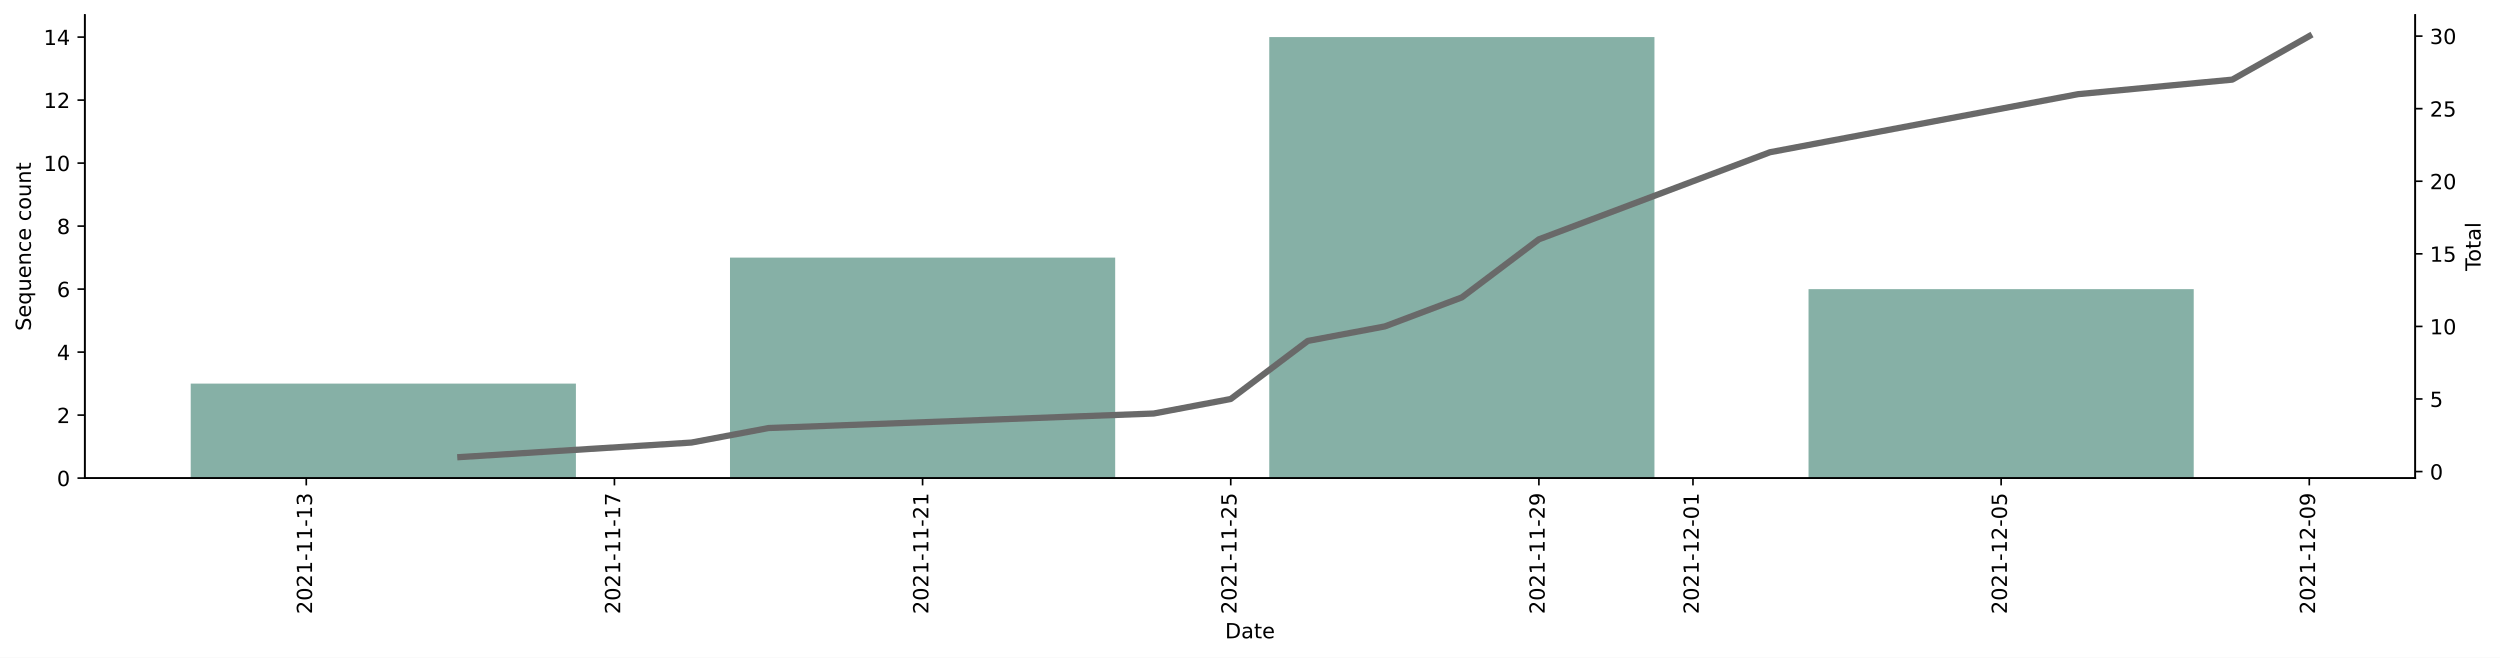
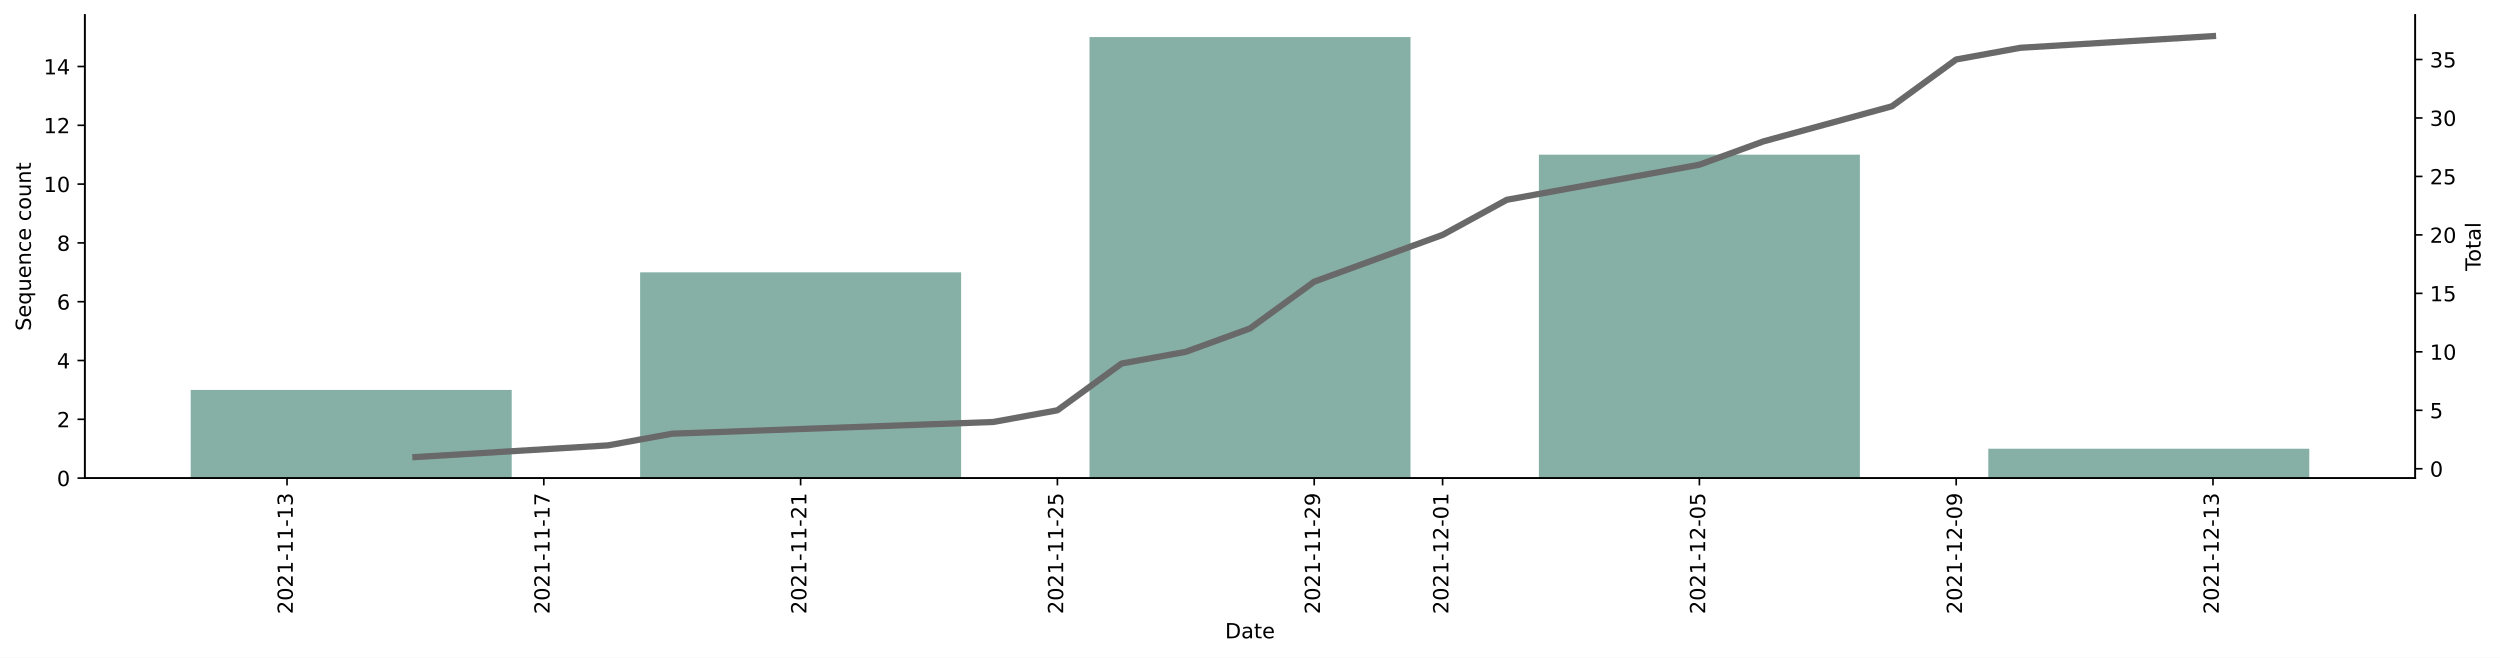
<svg xmlns="http://www.w3.org/2000/svg" xmlns:xlink="http://www.w3.org/1999/xlink" height="314.954pt" version="1.1" viewBox="0 0 1197.206 314.954" width="1197.206pt">
  <defs>
    <style type="text/css">*{stroke-linecap:butt;stroke-linejoin:round;}</style>
  </defs>
  <g id="figure_1">
    <g id="patch_1">
      <path d="M 0 314.954  L 1197.206 314.954  L 1197.206 0  L 0 0  z " style="fill:#ffffff;" />
    </g>
    <g id="axes_1">
      <g id="patch_2">
        <path d="M 40.603 228.96  L 1156.603 228.96  L 1156.603 7.2  L 40.603 7.2  z " style="fill:#ffffff;" />
      </g>
      <g id="patch_3">
-         <path clip-path="url(#p450f80b370)" d="M 91.33 228.96  L 275.793 228.96  L 275.793 183.703  L 91.33 183.703  z " style="fill:#86b0a6;" />
+         <path clip-path="url(#pbf6709e40c)" d="M 91.33 228.96  L 245.049 228.96  L 245.049 186.72  L 91.33 186.72  z " style="fill:#86b0a6;" />
      </g>
      <g id="patch_4">
-         <path clip-path="url(#p450f80b370)" d="M 349.578 228.96  L 534.041 228.96  L 534.041 123.36  L 349.578 123.36  z " style="fill:#86b0a6;" />
+         <path clip-path="url(#pbf6709e40c)" d="M 306.537 228.96  L 460.256 228.96  L 460.256 130.4  L 306.537 130.4  z " style="fill:#86b0a6;" />
      </g>
      <g id="patch_5">
-         <path clip-path="url(#p450f80b370)" d="M 607.826 228.96  L 792.289 228.96  L 792.289 17.76  L 607.826 17.76  z " style="fill:#86b0a6;" />
+         <path clip-path="url(#pbf6709e40c)" d="M 521.744 228.96  L 675.463 228.96  L 675.463 17.76  L 521.744 17.76  z " style="fill:#86b0a6;" />
      </g>
      <g id="patch_6">
-         <path clip-path="url(#p450f80b370)" d="M 866.074 228.96  L 1050.537 228.96  L 1050.537 138.446  L 866.074 138.446  z " style="fill:#86b0a6;" />
+         <path clip-path="url(#pbf6709e40c)" d="M 736.95 228.96  L 890.669 228.96  L 890.669 74.08  L 736.95 74.08  z " style="fill:#86b0a6;" />
+       </g>
+       <g id="patch_7">
+         <path clip-path="url(#pbf6709e40c)" d="M 952.157 228.96  L 1105.876 228.96  L 1105.876 214.88  L 952.157 214.88  z " style="fill:#86b0a6;" />
      </g>
      <g id="matplotlib.axis_1">
        <g id="xtick_1">
          <g id="line2d_1">
            <defs>
-               <path d="M 0 0  L 0 3.5  " id="m4681583c02" style="stroke:#000000;stroke-width:0.8;" />
+               <path d="M 0 0  L 0 3.5  " id="md62462685e" style="stroke:#000000;stroke-width:0.8;" />
            </defs>
            <g>
-               <use style="stroke:#000000;stroke-width:0.8;" x="146.669" xlink:href="#m4681583c02" y="228.96" />
+               <use style="stroke:#000000;stroke-width:0.8;" x="137.446" xlink:href="#md62462685e" y="228.96" />
            </g>
          </g>
          <g id="text_1">
-             <g transform="translate(149.4286 294.0756)rotate(-90)scale(0.1 -0.1)">
+             <g transform="translate(140.2055 294.0756)rotate(-90)scale(0.1 -0.1)">
              <defs>
                <path d="M 1228 531  L 3431 531  L 3431 0  L 469 0  L 469 531  Q 828 903 1448 1529  Q 2069 2156 2228 2338  Q 2531 2678 2651 2914  Q 2772 3150 2772 3378  Q 2772 3750 2511 3984  Q 2250 4219 1831 4219  Q 1534 4219 1204 4116  Q 875 4013 500 3803  L 500 4441  Q 881 4594 1212 4672  Q 1544 4750 1819 4750  Q 2544 4750 2975 4387  Q 3406 4025 3406 3419  Q 3406 3131 3298 2873  Q 3191 2616 2906 2266  Q 2828 2175 2409 1742  Q 1991 1309 1228 531  z " id="DejaVuSans-32" transform="scale(0.015625)" />
                <path d="M 2034 4250  Q 1547 4250 1301 3770  Q 1056 3291 1056 2328  Q 1056 1369 1301 889  Q 1547 409 2034 409  Q 2525 409 2770 889  Q 3016 1369 3016 2328  Q 3016 3291 2770 3770  Q 2525 4250 2034 4250  z M 2034 4750  Q 2819 4750 3233 4129  Q 3647 3509 3647 2328  Q 3647 1150 3233 529  Q 2819 -91 2034 -91  Q 1250 -91 836 529  Q 422 1150 422 2328  Q 422 3509 836 4129  Q 1250 4750 2034 4750  z " id="DejaVuSans-30" transform="scale(0.015625)" />
                <path d="M 794 531  L 1825 531  L 1825 4091  L 703 3866  L 703 4441  L 1819 4666  L 2450 4666  L 2450 531  L 3481 531  L 3481 0  L 794 0  L 794 531  z " id="DejaVuSans-31" transform="scale(0.015625)" />
                <path d="M 313 2009  L 1997 2009  L 1997 1497  L 313 1497  L 313 2009  z " id="DejaVuSans-2d" transform="scale(0.015625)" />
                <path d="M 2597 2516  Q 3050 2419 3304 2112  Q 3559 1806 3559 1356  Q 3559 666 3084 287  Q 2609 -91 1734 -91  Q 1441 -91 1130 -33  Q 819 25 488 141  L 488 750  Q 750 597 1062 519  Q 1375 441 1716 441  Q 2309 441 2620 675  Q 2931 909 2931 1356  Q 2931 1769 2642 2001  Q 2353 2234 1838 2234  L 1294 2234  L 1294 2753  L 1863 2753  Q 2328 2753 2575 2939  Q 2822 3125 2822 3475  Q 2822 3834 2567 4026  Q 2313 4219 1838 4219  Q 1578 4219 1281 4162  Q 984 4106 628 3988  L 628 4550  Q 988 4650 1302 4700  Q 1616 4750 1894 4750  Q 2613 4750 3031 4423  Q 3450 4097 3450 3541  Q 3450 3153 3228 2886  Q 3006 2619 2597 2516  z " id="DejaVuSans-33" transform="scale(0.015625)" />
              </defs>
              <use xlink:href="#DejaVuSans-32" />
              <use x="63.623" xlink:href="#DejaVuSans-30" />
              <use x="127.246" xlink:href="#DejaVuSans-32" />
              <use x="190.869" xlink:href="#DejaVuSans-31" />
              <use x="254.492" xlink:href="#DejaVuSans-2d" />
              <use x="290.576" xlink:href="#DejaVuSans-31" />
              <use x="354.199" xlink:href="#DejaVuSans-31" />
              <use x="417.822" xlink:href="#DejaVuSans-2d" />
              <use x="453.906" xlink:href="#DejaVuSans-31" />
              <use x="517.529" xlink:href="#DejaVuSans-33" />
            </g>
          </g>
        </g>
        <g id="xtick_2">
          <g id="line2d_2">
            <g>
-               <use style="stroke:#000000;stroke-width:0.8;" x="294.239" xlink:href="#m4681583c02" y="228.96" />
+               <use style="stroke:#000000;stroke-width:0.8;" x="260.421" xlink:href="#md62462685e" y="228.96" />
            </g>
          </g>
          <g id="text_2">
-             <g transform="translate(296.9989 294.0756)rotate(-90)scale(0.1 -0.1)">
+             <g transform="translate(263.1807 294.0756)rotate(-90)scale(0.1 -0.1)">
              <defs>
                <path d="M 525 4666  L 3525 4666  L 3525 4397  L 1831 0  L 1172 0  L 2766 4134  L 525 4134  L 525 4666  z " id="DejaVuSans-37" transform="scale(0.015625)" />
              </defs>
              <use xlink:href="#DejaVuSans-32" />
              <use x="63.623" xlink:href="#DejaVuSans-30" />
              <use x="127.246" xlink:href="#DejaVuSans-32" />
              <use x="190.869" xlink:href="#DejaVuSans-31" />
              <use x="254.492" xlink:href="#DejaVuSans-2d" />
              <use x="290.576" xlink:href="#DejaVuSans-31" />
              <use x="354.199" xlink:href="#DejaVuSans-31" />
              <use x="417.822" xlink:href="#DejaVuSans-2d" />
              <use x="453.906" xlink:href="#DejaVuSans-31" />
              <use x="517.529" xlink:href="#DejaVuSans-37" />
            </g>
          </g>
        </g>
        <g id="xtick_3">
          <g id="line2d_3">
            <g>
-               <use style="stroke:#000000;stroke-width:0.8;" x="441.81" xlink:href="#m4681583c02" y="228.96" />
+               <use style="stroke:#000000;stroke-width:0.8;" x="383.397" xlink:href="#md62462685e" y="228.96" />
            </g>
          </g>
          <g id="text_3">
-             <g transform="translate(444.5691 294.0756)rotate(-90)scale(0.1 -0.1)">
+             <g transform="translate(386.1559 294.0756)rotate(-90)scale(0.1 -0.1)">
              <use xlink:href="#DejaVuSans-32" />
              <use x="63.623" xlink:href="#DejaVuSans-30" />
              <use x="127.246" xlink:href="#DejaVuSans-32" />
              <use x="190.869" xlink:href="#DejaVuSans-31" />
              <use x="254.492" xlink:href="#DejaVuSans-2d" />
              <use x="290.576" xlink:href="#DejaVuSans-31" />
              <use x="354.199" xlink:href="#DejaVuSans-31" />
              <use x="417.822" xlink:href="#DejaVuSans-2d" />
              <use x="453.906" xlink:href="#DejaVuSans-32" />
              <use x="517.529" xlink:href="#DejaVuSans-31" />
            </g>
          </g>
        </g>
        <g id="xtick_4">
          <g id="line2d_4">
            <g>
-               <use style="stroke:#000000;stroke-width:0.8;" x="589.38" xlink:href="#m4681583c02" y="228.96" />
+               <use style="stroke:#000000;stroke-width:0.8;" x="506.372" xlink:href="#md62462685e" y="228.96" />
            </g>
          </g>
          <g id="text_4">
-             <g transform="translate(592.1394 294.0756)rotate(-90)scale(0.1 -0.1)">
+             <g transform="translate(509.1311 294.0756)rotate(-90)scale(0.1 -0.1)">
              <defs>
                <path d="M 691 4666  L 3169 4666  L 3169 4134  L 1269 4134  L 1269 2991  Q 1406 3038 1543 3061  Q 1681 3084 1819 3084  Q 2600 3084 3056 2656  Q 3513 2228 3513 1497  Q 3513 744 3044 326  Q 2575 -91 1722 -91  Q 1428 -91 1123 -41  Q 819 9 494 109  L 494 744  Q 775 591 1075 516  Q 1375 441 1709 441  Q 2250 441 2565 725  Q 2881 1009 2881 1497  Q 2881 1984 2565 2268  Q 2250 2553 1709 2553  Q 1456 2553 1204 2497  Q 953 2441 691 2322  L 691 4666  z " id="DejaVuSans-35" transform="scale(0.015625)" />
              </defs>
              <use xlink:href="#DejaVuSans-32" />
              <use x="63.623" xlink:href="#DejaVuSans-30" />
              <use x="127.246" xlink:href="#DejaVuSans-32" />
              <use x="190.869" xlink:href="#DejaVuSans-31" />
              <use x="254.492" xlink:href="#DejaVuSans-2d" />
              <use x="290.576" xlink:href="#DejaVuSans-31" />
              <use x="354.199" xlink:href="#DejaVuSans-31" />
              <use x="417.822" xlink:href="#DejaVuSans-2d" />
              <use x="453.906" xlink:href="#DejaVuSans-32" />
              <use x="517.529" xlink:href="#DejaVuSans-35" />
            </g>
          </g>
        </g>
        <g id="xtick_5">
          <g id="line2d_5">
            <g>
-               <use style="stroke:#000000;stroke-width:0.8;" x="736.95" xlink:href="#m4681583c02" y="228.96" />
+               <use style="stroke:#000000;stroke-width:0.8;" x="629.347" xlink:href="#md62462685e" y="228.96" />
            </g>
          </g>
          <g id="text_5">
-             <g transform="translate(739.7096 294.0756)rotate(-90)scale(0.1 -0.1)">
+             <g transform="translate(632.1063 294.0756)rotate(-90)scale(0.1 -0.1)">
              <defs>
                <path d="M 703 97  L 703 672  Q 941 559 1184 500  Q 1428 441 1663 441  Q 2288 441 2617 861  Q 2947 1281 2994 2138  Q 2813 1869 2534 1725  Q 2256 1581 1919 1581  Q 1219 1581 811 2004  Q 403 2428 403 3163  Q 403 3881 828 4315  Q 1253 4750 1959 4750  Q 2769 4750 3195 4129  Q 3622 3509 3622 2328  Q 3622 1225 3098 567  Q 2575 -91 1691 -91  Q 1453 -91 1209 -44  Q 966 3 703 97  z M 1959 2075  Q 2384 2075 2632 2365  Q 2881 2656 2881 3163  Q 2881 3666 2632 3958  Q 2384 4250 1959 4250  Q 1534 4250 1286 3958  Q 1038 3666 1038 3163  Q 1038 2656 1286 2365  Q 1534 2075 1959 2075  z " id="DejaVuSans-39" transform="scale(0.015625)" />
              </defs>
              <use xlink:href="#DejaVuSans-32" />
              <use x="63.623" xlink:href="#DejaVuSans-30" />
              <use x="127.246" xlink:href="#DejaVuSans-32" />
              <use x="190.869" xlink:href="#DejaVuSans-31" />
              <use x="254.492" xlink:href="#DejaVuSans-2d" />
              <use x="290.576" xlink:href="#DejaVuSans-31" />
              <use x="354.199" xlink:href="#DejaVuSans-31" />
              <use x="417.822" xlink:href="#DejaVuSans-2d" />
              <use x="453.906" xlink:href="#DejaVuSans-32" />
              <use x="517.529" xlink:href="#DejaVuSans-39" />
            </g>
          </g>
        </g>
        <g id="xtick_6">
          <g id="line2d_6">
            <g>
-               <use style="stroke:#000000;stroke-width:0.8;" x="810.735" xlink:href="#m4681583c02" y="228.96" />
+               <use style="stroke:#000000;stroke-width:0.8;" x="690.835" xlink:href="#md62462685e" y="228.96" />
            </g>
          </g>
          <g id="text_6">
-             <g transform="translate(813.4947 294.0756)rotate(-90)scale(0.1 -0.1)">
+             <g transform="translate(693.5939 294.0756)rotate(-90)scale(0.1 -0.1)">
              <use xlink:href="#DejaVuSans-32" />
              <use x="63.623" xlink:href="#DejaVuSans-30" />
              <use x="127.246" xlink:href="#DejaVuSans-32" />
              <use x="190.869" xlink:href="#DejaVuSans-31" />
              <use x="254.492" xlink:href="#DejaVuSans-2d" />
              <use x="290.576" xlink:href="#DejaVuSans-31" />
              <use x="354.199" xlink:href="#DejaVuSans-32" />
              <use x="417.822" xlink:href="#DejaVuSans-2d" />
              <use x="453.906" xlink:href="#DejaVuSans-30" />
              <use x="517.529" xlink:href="#DejaVuSans-31" />
            </g>
          </g>
        </g>
        <g id="xtick_7">
          <g id="line2d_7">
            <g>
-               <use style="stroke:#000000;stroke-width:0.8;" x="958.306" xlink:href="#m4681583c02" y="228.96" />
+               <use style="stroke:#000000;stroke-width:0.8;" x="813.81" xlink:href="#md62462685e" y="228.96" />
            </g>
          </g>
          <g id="text_7">
-             <g transform="translate(961.065 294.0756)rotate(-90)scale(0.1 -0.1)">
+             <g transform="translate(816.5691 294.0756)rotate(-90)scale(0.1 -0.1)">
              <use xlink:href="#DejaVuSans-32" />
              <use x="63.623" xlink:href="#DejaVuSans-30" />
              <use x="127.246" xlink:href="#DejaVuSans-32" />
              <use x="190.869" xlink:href="#DejaVuSans-31" />
              <use x="254.492" xlink:href="#DejaVuSans-2d" />
              <use x="290.576" xlink:href="#DejaVuSans-31" />
              <use x="354.199" xlink:href="#DejaVuSans-32" />
              <use x="417.822" xlink:href="#DejaVuSans-2d" />
              <use x="453.906" xlink:href="#DejaVuSans-30" />
              <use x="517.529" xlink:href="#DejaVuSans-35" />
            </g>
          </g>
        </g>
        <g id="xtick_8">
          <g id="line2d_8">
            <g>
-               <use style="stroke:#000000;stroke-width:0.8;" x="1105.876" xlink:href="#m4681583c02" y="228.96" />
+               <use style="stroke:#000000;stroke-width:0.8;" x="936.785" xlink:href="#md62462685e" y="228.96" />
            </g>
          </g>
          <g id="text_8">
-             <g transform="translate(1108.635 294.0756)rotate(-90)scale(0.1 -0.1)">
+             <g transform="translate(939.5443 294.0756)rotate(-90)scale(0.1 -0.1)">
              <use xlink:href="#DejaVuSans-32" />
              <use x="63.623" xlink:href="#DejaVuSans-30" />
              <use x="127.246" xlink:href="#DejaVuSans-32" />
              <use x="190.869" xlink:href="#DejaVuSans-31" />
              <use x="254.492" xlink:href="#DejaVuSans-2d" />
              <use x="290.576" xlink:href="#DejaVuSans-31" />
              <use x="354.199" xlink:href="#DejaVuSans-32" />
              <use x="417.822" xlink:href="#DejaVuSans-2d" />
              <use x="453.906" xlink:href="#DejaVuSans-30" />
              <use x="517.529" xlink:href="#DejaVuSans-39" />
            </g>
          </g>
        </g>
-         <g id="text_9">
+         <g id="xtick_9">
+           <g id="line2d_9">
+             <g>
+               <use style="stroke:#000000;stroke-width:0.8;" x="1059.76" xlink:href="#md62462685e" y="228.96" />
+             </g>
+           </g>
+           <g id="text_9">
+             <g transform="translate(1062.52 294.0756)rotate(-90)scale(0.1 -0.1)">
+               <use xlink:href="#DejaVuSans-32" />
+               <use x="63.623" xlink:href="#DejaVuSans-30" />
+               <use x="127.246" xlink:href="#DejaVuSans-32" />
+               <use x="190.869" xlink:href="#DejaVuSans-31" />
+               <use x="254.492" xlink:href="#DejaVuSans-2d" />
+               <use x="290.576" xlink:href="#DejaVuSans-31" />
+               <use x="354.199" xlink:href="#DejaVuSans-32" />
+               <use x="417.822" xlink:href="#DejaVuSans-2d" />
+               <use x="453.906" xlink:href="#DejaVuSans-31" />
+               <use x="517.529" xlink:href="#DejaVuSans-33" />
+             </g>
+           </g>
+         </g>
+         <g id="text_10">
          <g transform="translate(586.6523 305.6741)scale(0.1 -0.1)">
            <defs>
              <path d="M 1259 4147  L 1259 519  L 2022 519  Q 2988 519 3436 956  Q 3884 1394 3884 2338  Q 3884 3275 3436 3711  Q 2988 4147 2022 4147  L 1259 4147  z M 628 4666  L 1925 4666  Q 3281 4666 3915 4102  Q 4550 3538 4550 2338  Q 4550 1131 3912 565  Q 3275 0 1925 0  L 628 0  L 628 4666  z " id="DejaVuSans-44" transform="scale(0.015625)" />
              <path d="M 2194 1759  Q 1497 1759 1228 1600  Q 959 1441 959 1056  Q 959 750 1161 570  Q 1363 391 1709 391  Q 2188 391 2477 730  Q 2766 1069 2766 1631  L 2766 1759  L 2194 1759  z M 3341 1997  L 3341 0  L 2766 0  L 2766 531  Q 2569 213 2275 61  Q 1981 -91 1556 -91  Q 1019 -91 701 211  Q 384 513 384 1019  Q 384 1609 779 1909  Q 1175 2209 1959 2209  L 2766 2209  L 2766 2266  Q 2766 2663 2505 2880  Q 2244 3097 1772 3097  Q 1472 3097 1187 3025  Q 903 2953 641 2809  L 641 3341  Q 956 3463 1253 3523  Q 1550 3584 1831 3584  Q 2591 3584 2966 3190  Q 3341 2797 3341 1997  z " id="DejaVuSans-61" transform="scale(0.015625)" />
              <path d="M 1172 4494  L 1172 3500  L 2356 3500  L 2356 3053  L 1172 3053  L 1172 1153  Q 1172 725 1289 603  Q 1406 481 1766 481  L 2356 481  L 2356 0  L 1766 0  Q 1100 0 847 248  Q 594 497 594 1153  L 594 3053  L 172 3053  L 172 3500  L 594 3500  L 594 4494  L 1172 4494  z " id="DejaVuSans-74" transform="scale(0.015625)" />
              <path d="M 3597 1894  L 3597 1613  L 953 1613  Q 991 1019 1311 708  Q 1631 397 2203 397  Q 2534 397 2845 478  Q 3156 559 3463 722  L 3463 178  Q 3153 47 2828 -22  Q 2503 -91 2169 -91  Q 1331 -91 842 396  Q 353 884 353 1716  Q 353 2575 817 3079  Q 1281 3584 2069 3584  Q 2775 3584 3186 3129  Q 3597 2675 3597 1894  z M 3022 2063  Q 3016 2534 2758 2815  Q 2500 3097 2075 3097  Q 1594 3097 1305 2825  Q 1016 2553 972 2059  L 3022 2063  z " id="DejaVuSans-65" transform="scale(0.015625)" />
            </defs>
            <use xlink:href="#DejaVuSans-44" />
            <use x="77.002" xlink:href="#DejaVuSans-61" />
            <use x="138.281" xlink:href="#DejaVuSans-74" />
            <use x="177.49" xlink:href="#DejaVuSans-65" />
          </g>
        </g>
      </g>
      <g id="matplotlib.axis_2">
        <g id="ytick_1">
-           <g id="line2d_9">
+           <g id="line2d_10">
            <defs>
-               <path d="M 0 0  L -3.5 0  " id="mcf8492b7e7" style="stroke:#000000;stroke-width:0.8;" />
+               <path d="M 0 0  L -3.5 0  " id="m2111b819d1" style="stroke:#000000;stroke-width:0.8;" />
            </defs>
            <g>
-               <use style="stroke:#000000;stroke-width:0.8;" x="40.603" xlink:href="#mcf8492b7e7" y="228.96" />
-             </g>
-           </g>
-           <g id="text_10">
+               <use style="stroke:#000000;stroke-width:0.8;" x="40.603" xlink:href="#m2111b819d1" y="228.96" />
+             </g>
+           </g>
+           <g id="text_11">
            <g transform="translate(27.24063 232.7592)scale(0.1 -0.1)">
              <use xlink:href="#DejaVuSans-30" />
            </g>
          </g>
        </g>
        <g id="ytick_2">
-           <g id="line2d_10">
-             <g>
-               <use style="stroke:#000000;stroke-width:0.8;" x="40.603" xlink:href="#mcf8492b7e7" y="198.789" />
-             </g>
-           </g>
-           <g id="text_11">
-             <g transform="translate(27.24063 202.5878)scale(0.1 -0.1)">
+           <g id="line2d_11">
+             <g>
+               <use style="stroke:#000000;stroke-width:0.8;" x="40.603" xlink:href="#m2111b819d1" y="200.8" />
+             </g>
+           </g>
+           <g id="text_12">
+             <g transform="translate(27.24063 204.5992)scale(0.1 -0.1)">
              <use xlink:href="#DejaVuSans-32" />
            </g>
          </g>
        </g>
        <g id="ytick_3">
-           <g id="line2d_11">
-             <g>
-               <use style="stroke:#000000;stroke-width:0.8;" x="40.603" xlink:href="#mcf8492b7e7" y="168.617" />
-             </g>
-           </g>
-           <g id="text_12">
-             <g transform="translate(27.24063 172.4164)scale(0.1 -0.1)">
+           <g id="line2d_12">
+             <g>
+               <use style="stroke:#000000;stroke-width:0.8;" x="40.603" xlink:href="#m2111b819d1" y="172.64" />
+             </g>
+           </g>
+           <g id="text_13">
+             <g transform="translate(27.24063 176.4392)scale(0.1 -0.1)">
              <defs>
                <path d="M 2419 4116  L 825 1625  L 2419 1625  L 2419 4116  z M 2253 4666  L 3047 4666  L 3047 1625  L 3713 1625  L 3713 1100  L 3047 1100  L 3047 0  L 2419 0  L 2419 1100  L 313 1100  L 313 1709  L 2253 4666  z " id="DejaVuSans-34" transform="scale(0.015625)" />
              </defs>
              <use xlink:href="#DejaVuSans-34" />
            </g>
          </g>
        </g>
        <g id="ytick_4">
-           <g id="line2d_12">
-             <g>
-               <use style="stroke:#000000;stroke-width:0.8;" x="40.603" xlink:href="#mcf8492b7e7" y="138.446" />
-             </g>
-           </g>
-           <g id="text_13">
-             <g transform="translate(27.24063 142.2449)scale(0.1 -0.1)">
+           <g id="line2d_13">
+             <g>
+               <use style="stroke:#000000;stroke-width:0.8;" x="40.603" xlink:href="#m2111b819d1" y="144.48" />
+             </g>
+           </g>
+           <g id="text_14">
+             <g transform="translate(27.24063 148.2792)scale(0.1 -0.1)">
              <defs>
                <path d="M 2113 2584  Q 1688 2584 1439 2293  Q 1191 2003 1191 1497  Q 1191 994 1439 701  Q 1688 409 2113 409  Q 2538 409 2786 701  Q 3034 994 3034 1497  Q 3034 2003 2786 2293  Q 2538 2584 2113 2584  z M 3366 4563  L 3366 3988  Q 3128 4100 2886 4159  Q 2644 4219 2406 4219  Q 1781 4219 1451 3797  Q 1122 3375 1075 2522  Q 1259 2794 1537 2939  Q 1816 3084 2150 3084  Q 2853 3084 3261 2657  Q 3669 2231 3669 1497  Q 3669 778 3244 343  Q 2819 -91 2113 -91  Q 1303 -91 875 529  Q 447 1150 447 2328  Q 447 3434 972 4092  Q 1497 4750 2381 4750  Q 2619 4750 2861 4703  Q 3103 4656 3366 4563  z " id="DejaVuSans-36" transform="scale(0.015625)" />
              </defs>
              <use xlink:href="#DejaVuSans-36" />
            </g>
          </g>
        </g>
        <g id="ytick_5">
-           <g id="line2d_13">
-             <g>
-               <use style="stroke:#000000;stroke-width:0.8;" x="40.603" xlink:href="#mcf8492b7e7" y="108.274" />
-             </g>
-           </g>
-           <g id="text_14">
-             <g transform="translate(27.24063 112.0735)scale(0.1 -0.1)">
+           <g id="line2d_14">
+             <g>
+               <use style="stroke:#000000;stroke-width:0.8;" x="40.603" xlink:href="#m2111b819d1" y="116.32" />
+             </g>
+           </g>
+           <g id="text_15">
+             <g transform="translate(27.24063 120.1192)scale(0.1 -0.1)">
              <defs>
                <path d="M 2034 2216  Q 1584 2216 1326 1975  Q 1069 1734 1069 1313  Q 1069 891 1326 650  Q 1584 409 2034 409  Q 2484 409 2743 651  Q 3003 894 3003 1313  Q 3003 1734 2745 1975  Q 2488 2216 2034 2216  z M 1403 2484  Q 997 2584 770 2862  Q 544 3141 544 3541  Q 544 4100 942 4425  Q 1341 4750 2034 4750  Q 2731 4750 3128 4425  Q 3525 4100 3525 3541  Q 3525 3141 3298 2862  Q 3072 2584 2669 2484  Q 3125 2378 3379 2068  Q 3634 1759 3634 1313  Q 3634 634 3220 271  Q 2806 -91 2034 -91  Q 1263 -91 848 271  Q 434 634 434 1313  Q 434 1759 690 2068  Q 947 2378 1403 2484  z M 1172 3481  Q 1172 3119 1398 2916  Q 1625 2713 2034 2713  Q 2441 2713 2670 2916  Q 2900 3119 2900 3481  Q 2900 3844 2670 4047  Q 2441 4250 2034 4250  Q 1625 4250 1398 4047  Q 1172 3844 1172 3481  z " id="DejaVuSans-38" transform="scale(0.015625)" />
              </defs>
              <use xlink:href="#DejaVuSans-38" />
            </g>
          </g>
        </g>
        <g id="ytick_6">
-           <g id="line2d_14">
-             <g>
-               <use style="stroke:#000000;stroke-width:0.8;" x="40.603" xlink:href="#mcf8492b7e7" y="78.103" />
-             </g>
-           </g>
-           <g id="text_15">
-             <g transform="translate(20.87813 81.90208)scale(0.1 -0.1)">
+           <g id="line2d_15">
+             <g>
+               <use style="stroke:#000000;stroke-width:0.8;" x="40.603" xlink:href="#m2111b819d1" y="88.16" />
+             </g>
+           </g>
+           <g id="text_16">
+             <g transform="translate(20.87813 91.95922)scale(0.1 -0.1)">
              <use xlink:href="#DejaVuSans-31" />
              <use x="63.623" xlink:href="#DejaVuSans-30" />
            </g>
          </g>
        </g>
        <g id="ytick_7">
-           <g id="line2d_15">
-             <g>
-               <use style="stroke:#000000;stroke-width:0.8;" x="40.603" xlink:href="#mcf8492b7e7" y="47.931" />
-             </g>
-           </g>
-           <g id="text_16">
-             <g transform="translate(20.87813 51.73065)scale(0.1 -0.1)">
+           <g id="line2d_16">
+             <g>
+               <use style="stroke:#000000;stroke-width:0.8;" x="40.603" xlink:href="#m2111b819d1" y="60" />
+             </g>
+           </g>
+           <g id="text_17">
+             <g transform="translate(20.87813 63.79922)scale(0.1 -0.1)">
              <use xlink:href="#DejaVuSans-31" />
              <use x="63.623" xlink:href="#DejaVuSans-32" />
            </g>
          </g>
        </g>
        <g id="ytick_8">
-           <g id="line2d_16">
-             <g>
-               <use style="stroke:#000000;stroke-width:0.8;" x="40.603" xlink:href="#mcf8492b7e7" y="17.76" />
-             </g>
-           </g>
-           <g id="text_17">
-             <g transform="translate(20.87813 21.55922)scale(0.1 -0.1)">
+           <g id="line2d_17">
+             <g>
+               <use style="stroke:#000000;stroke-width:0.8;" x="40.603" xlink:href="#m2111b819d1" y="31.84" />
+             </g>
+           </g>
+           <g id="text_18">
+             <g transform="translate(20.87813 35.63922)scale(0.1 -0.1)">
              <use xlink:href="#DejaVuSans-31" />
              <use x="63.623" xlink:href="#DejaVuSans-34" />
            </g>
          </g>
        </g>
-         <g id="text_18">
+         <g id="text_19">
          <g transform="translate(14.79844 158.4402)rotate(-90)scale(0.1 -0.1)">
            <defs>
              <path d="M 3425 4513  L 3425 3897  Q 3066 4069 2747 4153  Q 2428 4238 2131 4238  Q 1616 4238 1336 4038  Q 1056 3838 1056 3469  Q 1056 3159 1242 3001  Q 1428 2844 1947 2747  L 2328 2669  Q 3034 2534 3370 2195  Q 3706 1856 3706 1288  Q 3706 609 3251 259  Q 2797 -91 1919 -91  Q 1588 -91 1214 -16  Q 841 59 441 206  L 441 856  Q 825 641 1194 531  Q 1563 422 1919 422  Q 2459 422 2753 634  Q 3047 847 3047 1241  Q 3047 1584 2836 1778  Q 2625 1972 2144 2069  L 1759 2144  Q 1053 2284 737 2584  Q 422 2884 422 3419  Q 422 4038 858 4394  Q 1294 4750 2059 4750  Q 2388 4750 2728 4690  Q 3069 4631 3425 4513  z " id="DejaVuSans-53" transform="scale(0.015625)" />
              <path d="M 947 1747  Q 947 1113 1208 752  Q 1469 391 1925 391  Q 2381 391 2643 752  Q 2906 1113 2906 1747  Q 2906 2381 2643 2742  Q 2381 3103 1925 3103  Q 1469 3103 1208 2742  Q 947 2381 947 1747  z M 2906 525  Q 2725 213 2448 61  Q 2172 -91 1784 -91  Q 1150 -91 751 415  Q 353 922 353 1747  Q 353 2572 751 3078  Q 1150 3584 1784 3584  Q 2172 3584 2448 3432  Q 2725 3281 2906 2969  L 2906 3500  L 3481 3500  L 3481 -1331  L 2906 -1331  L 2906 525  z " id="DejaVuSans-71" transform="scale(0.015625)" />
              <path d="M 544 1381  L 544 3500  L 1119 3500  L 1119 1403  Q 1119 906 1312 657  Q 1506 409 1894 409  Q 2359 409 2629 706  Q 2900 1003 2900 1516  L 2900 3500  L 3475 3500  L 3475 0  L 2900 0  L 2900 538  Q 2691 219 2414 64  Q 2138 -91 1772 -91  Q 1169 -91 856 284  Q 544 659 544 1381  z M 1991 3584  L 1991 3584  z " id="DejaVuSans-75" transform="scale(0.015625)" />
              <path d="M 3513 2113  L 3513 0  L 2938 0  L 2938 2094  Q 2938 2591 2744 2837  Q 2550 3084 2163 3084  Q 1697 3084 1428 2787  Q 1159 2491 1159 1978  L 1159 0  L 581 0  L 581 3500  L 1159 3500  L 1159 2956  Q 1366 3272 1645 3428  Q 1925 3584 2291 3584  Q 2894 3584 3203 3211  Q 3513 2838 3513 2113  z " id="DejaVuSans-6e" transform="scale(0.015625)" />
              <path d="M 3122 3366  L 3122 2828  Q 2878 2963 2633 3030  Q 2388 3097 2138 3097  Q 1578 3097 1268 2742  Q 959 2388 959 1747  Q 959 1106 1268 751  Q 1578 397 2138 397  Q 2388 397 2633 464  Q 2878 531 3122 666  L 3122 134  Q 2881 22 2623 -34  Q 2366 -91 2075 -91  Q 1284 -91 818 406  Q 353 903 353 1747  Q 353 2603 823 3093  Q 1294 3584 2113 3584  Q 2378 3584 2631 3529  Q 2884 3475 3122 3366  z " id="DejaVuSans-63" transform="scale(0.015625)" />
              <path id="DejaVuSans-20" transform="scale(0.015625)" />
              <path d="M 1959 3097  Q 1497 3097 1228 2736  Q 959 2375 959 1747  Q 959 1119 1226 758  Q 1494 397 1959 397  Q 2419 397 2687 759  Q 2956 1122 2956 1747  Q 2956 2369 2687 2733  Q 2419 3097 1959 3097  z M 1959 3584  Q 2709 3584 3137 3096  Q 3566 2609 3566 1747  Q 3566 888 3137 398  Q 2709 -91 1959 -91  Q 1206 -91 779 398  Q 353 888 353 1747  Q 353 2609 779 3096  Q 1206 3584 1959 3584  z " id="DejaVuSans-6f" transform="scale(0.015625)" />
            </defs>
            <use xlink:href="#DejaVuSans-53" />
            <use x="63.477" xlink:href="#DejaVuSans-65" />
            <use x="125" xlink:href="#DejaVuSans-71" />
            <use x="188.477" xlink:href="#DejaVuSans-75" />
            <use x="251.855" xlink:href="#DejaVuSans-65" />
            <use x="313.379" xlink:href="#DejaVuSans-6e" />
            <use x="376.758" xlink:href="#DejaVuSans-63" />
            <use x="431.738" xlink:href="#DejaVuSans-65" />
            <use x="493.262" xlink:href="#DejaVuSans-20" />
            <use x="525.049" xlink:href="#DejaVuSans-63" />
            <use x="580.029" xlink:href="#DejaVuSans-6f" />
            <use x="641.211" xlink:href="#DejaVuSans-75" />
            <use x="704.59" xlink:href="#DejaVuSans-6e" />
            <use x="767.969" xlink:href="#DejaVuSans-74" />
          </g>
        </g>
      </g>
-       <g id="patch_7">
+       <g id="patch_8">
        <path d="M 40.603 228.96  L 40.603 7.2  " style="fill:none;stroke:#000000;stroke-linecap:square;stroke-linejoin:miter;stroke-width:0.8;" />
      </g>
-       <g id="patch_8">
+       <g id="patch_9">
        <path d="M 1156.603 228.96  L 1156.603 7.2  " style="fill:none;stroke:#000000;stroke-linecap:square;stroke-linejoin:miter;stroke-width:0.8;" />
      </g>
-       <g id="patch_9">
+       <g id="patch_10">
        <path d="M 40.603 228.96  L 1156.603 228.96  " style="fill:none;stroke:#000000;stroke-linecap:square;stroke-linejoin:miter;stroke-width:0.8;" />
      </g>
    </g>
    <g id="axes_2">
      <g id="matplotlib.axis_3">
        <g id="ytick_9">
-           <g id="line2d_17">
+           <g id="line2d_18">
            <defs>
-               <path d="M 0 0  L 3.5 0  " id="mb93fb54f9c" style="stroke:#000000;stroke-width:0.8;" />
+               <path d="M 0 0  L 3.5 0  " id="m9d39f7b777" style="stroke:#000000;stroke-width:0.8;" />
            </defs>
            <g>
-               <use style="stroke:#000000;stroke-width:0.8;" x="1156.603" xlink:href="#mb93fb54f9c" y="225.832" />
-             </g>
-           </g>
-           <g id="text_19">
-             <g transform="translate(1163.603 229.6309)scale(0.1 -0.1)">
+               <use style="stroke:#000000;stroke-width:0.8;" x="1156.603" xlink:href="#m9d39f7b777" y="224.48" />
+             </g>
+           </g>
+           <g id="text_20">
+             <g transform="translate(1163.603 228.2792)scale(0.1 -0.1)">
              <use xlink:href="#DejaVuSans-30" />
            </g>
          </g>
        </g>
        <g id="ytick_10">
-           <g id="line2d_18">
-             <g>
-               <use style="stroke:#000000;stroke-width:0.8;" x="1156.603" xlink:href="#mb93fb54f9c" y="191.073" />
-             </g>
-           </g>
-           <g id="text_20">
-             <g transform="translate(1163.603 194.8723)scale(0.1 -0.1)">
+           <g id="line2d_19">
+             <g>
+               <use style="stroke:#000000;stroke-width:0.8;" x="1156.603" xlink:href="#m9d39f7b777" y="196.48" />
+             </g>
+           </g>
+           <g id="text_21">
+             <g transform="translate(1163.603 200.2792)scale(0.1 -0.1)">
              <use xlink:href="#DejaVuSans-35" />
            </g>
          </g>
        </g>
        <g id="ytick_11">
-           <g id="line2d_19">
-             <g>
-               <use style="stroke:#000000;stroke-width:0.8;" x="1156.603" xlink:href="#mb93fb54f9c" y="156.314" />
-             </g>
-           </g>
-           <g id="text_21">
-             <g transform="translate(1163.603 160.1137)scale(0.1 -0.1)">
+           <g id="line2d_20">
+             <g>
+               <use style="stroke:#000000;stroke-width:0.8;" x="1156.603" xlink:href="#m9d39f7b777" y="168.48" />
+             </g>
+           </g>
+           <g id="text_22">
+             <g transform="translate(1163.603 172.2792)scale(0.1 -0.1)">
              <use xlink:href="#DejaVuSans-31" />
              <use x="63.623" xlink:href="#DejaVuSans-30" />
            </g>
          </g>
        </g>
        <g id="ytick_12">
-           <g id="line2d_20">
-             <g>
-               <use style="stroke:#000000;stroke-width:0.8;" x="1156.603" xlink:href="#mb93fb54f9c" y="121.556" />
-             </g>
-           </g>
-           <g id="text_22">
-             <g transform="translate(1163.603 125.3551)scale(0.1 -0.1)">
+           <g id="line2d_21">
+             <g>
+               <use style="stroke:#000000;stroke-width:0.8;" x="1156.603" xlink:href="#m9d39f7b777" y="140.48" />
+             </g>
+           </g>
+           <g id="text_23">
+             <g transform="translate(1163.603 144.2792)scale(0.1 -0.1)">
              <use xlink:href="#DejaVuSans-31" />
              <use x="63.623" xlink:href="#DejaVuSans-35" />
            </g>
          </g>
        </g>
        <g id="ytick_13">
-           <g id="line2d_21">
-             <g>
-               <use style="stroke:#000000;stroke-width:0.8;" x="1156.603" xlink:href="#mb93fb54f9c" y="86.797" />
-             </g>
-           </g>
-           <g id="text_23">
-             <g transform="translate(1163.603 90.59646)scale(0.1 -0.1)">
+           <g id="line2d_22">
+             <g>
+               <use style="stroke:#000000;stroke-width:0.8;" x="1156.603" xlink:href="#m9d39f7b777" y="112.48" />
+             </g>
+           </g>
+           <g id="text_24">
+             <g transform="translate(1163.603 116.2792)scale(0.1 -0.1)">
              <use xlink:href="#DejaVuSans-32" />
              <use x="63.623" xlink:href="#DejaVuSans-30" />
            </g>
          </g>
        </g>
        <g id="ytick_14">
-           <g id="line2d_22">
-             <g>
-               <use style="stroke:#000000;stroke-width:0.8;" x="1156.603" xlink:href="#mb93fb54f9c" y="52.039" />
-             </g>
-           </g>
-           <g id="text_24">
-             <g transform="translate(1163.603 55.83784)scale(0.1 -0.1)">
+           <g id="line2d_23">
+             <g>
+               <use style="stroke:#000000;stroke-width:0.8;" x="1156.603" xlink:href="#m9d39f7b777" y="84.48" />
+             </g>
+           </g>
+           <g id="text_25">
+             <g transform="translate(1163.603 88.27922)scale(0.1 -0.1)">
              <use xlink:href="#DejaVuSans-32" />
              <use x="63.623" xlink:href="#DejaVuSans-35" />
            </g>
          </g>
        </g>
        <g id="ytick_15">
-           <g id="line2d_23">
-             <g>
-               <use style="stroke:#000000;stroke-width:0.8;" x="1156.603" xlink:href="#mb93fb54f9c" y="17.28" />
-             </g>
-           </g>
-           <g id="text_25">
-             <g transform="translate(1163.603 21.07922)scale(0.1 -0.1)">
+           <g id="line2d_24">
+             <g>
+               <use style="stroke:#000000;stroke-width:0.8;" x="1156.603" xlink:href="#m9d39f7b777" y="56.48" />
+             </g>
+           </g>
+           <g id="text_26">
+             <g transform="translate(1163.603 60.27922)scale(0.1 -0.1)">
              <use xlink:href="#DejaVuSans-33" />
              <use x="63.623" xlink:href="#DejaVuSans-30" />
            </g>
          </g>
        </g>
-         <g id="text_26">
+         <g id="ytick_16">
+           <g id="line2d_25">
+             <g>
+               <use style="stroke:#000000;stroke-width:0.8;" x="1156.603" xlink:href="#m9d39f7b777" y="28.48" />
+             </g>
+           </g>
+           <g id="text_27">
+             <g transform="translate(1163.603 32.27922)scale(0.1 -0.1)">
+               <use xlink:href="#DejaVuSans-33" />
+               <use x="63.623" xlink:href="#DejaVuSans-35" />
+             </g>
+           </g>
+         </g>
+         <g id="text_28">
          <g transform="translate(1187.927 129.7566)rotate(-90)scale(0.1 -0.1)">
            <defs>
              <path d="M -19 4666  L 3928 4666  L 3928 4134  L 2272 4134  L 2272 0  L 1638 0  L 1638 4134  L -19 4134  L -19 4666  z " id="DejaVuSans-54" transform="scale(0.015625)" />
              <path d="M 603 4863  L 1178 4863  L 1178 0  L 603 0  L 603 4863  z " id="DejaVuSans-6c" transform="scale(0.015625)" />
            </defs>
            <use xlink:href="#DejaVuSans-54" />
            <use x="44.084" xlink:href="#DejaVuSans-6f" />
            <use x="105.266" xlink:href="#DejaVuSans-74" />
            <use x="144.475" xlink:href="#DejaVuSans-61" />
            <use x="205.754" xlink:href="#DejaVuSans-6c" />
          </g>
        </g>
      </g>
-       <g id="line2d_24">
-         <path clip-path="url(#p450f80b370)" d="M 220.454 218.88  L 331.132 211.928  L 368.025 204.977  L 552.487 198.025  L 589.38 191.073  L 626.273 163.266  L 663.165 156.314  L 700.058 142.411  L 736.95 114.604  L 810.735 86.797  L 847.628 72.894  L 884.52 65.942  L 921.413 58.99  L 958.306 52.039  L 995.198 45.087  L 1068.983 38.135  L 1105.876 17.28  " style="fill:none;stroke:#696969;stroke-linecap:square;stroke-width:3;" />
-       </g>
-       <g id="patch_10">
+       <g id="line2d_26">
+         <path clip-path="url(#pbf6709e40c)" d="M 198.934 218.88  L 291.165 213.28  L 321.909 207.68  L 475.628 202.08  L 506.372 196.48  L 537.116 174.08  L 567.859 168.48  L 598.603 157.28  L 629.347 134.88  L 690.835 112.48  L 721.578 95.68  L 752.322 90.08  L 783.066 84.48  L 813.81 78.88  L 844.554 67.68  L 906.041 50.88  L 936.785 28.48  L 967.529 22.88  L 1059.76 17.28  " style="fill:none;stroke:#696969;stroke-linecap:square;stroke-width:3;" />
+       </g>
+       <g id="patch_11">
        <path d="M 40.603 228.96  L 40.603 7.2  " style="fill:none;stroke:#000000;stroke-linecap:square;stroke-linejoin:miter;stroke-width:0.8;" />
      </g>
-       <g id="patch_11">
+       <g id="patch_12">
        <path d="M 1156.603 228.96  L 1156.603 7.2  " style="fill:none;stroke:#000000;stroke-linecap:square;stroke-linejoin:miter;stroke-width:0.8;" />
      </g>
-       <g id="patch_12">
+       <g id="patch_13">
        <path d="M 40.603 228.96  L 1156.603 228.96  " style="fill:none;stroke:#000000;stroke-linecap:square;stroke-linejoin:miter;stroke-width:0.8;" />
      </g>
    </g>
  </g>
  <defs>
-     <clipPath id="p450f80b370">
+     <clipPath id="pbf6709e40c">
      <rect height="221.76" width="1116" x="40.603" y="7.2" />
    </clipPath>
  </defs>
</svg>
